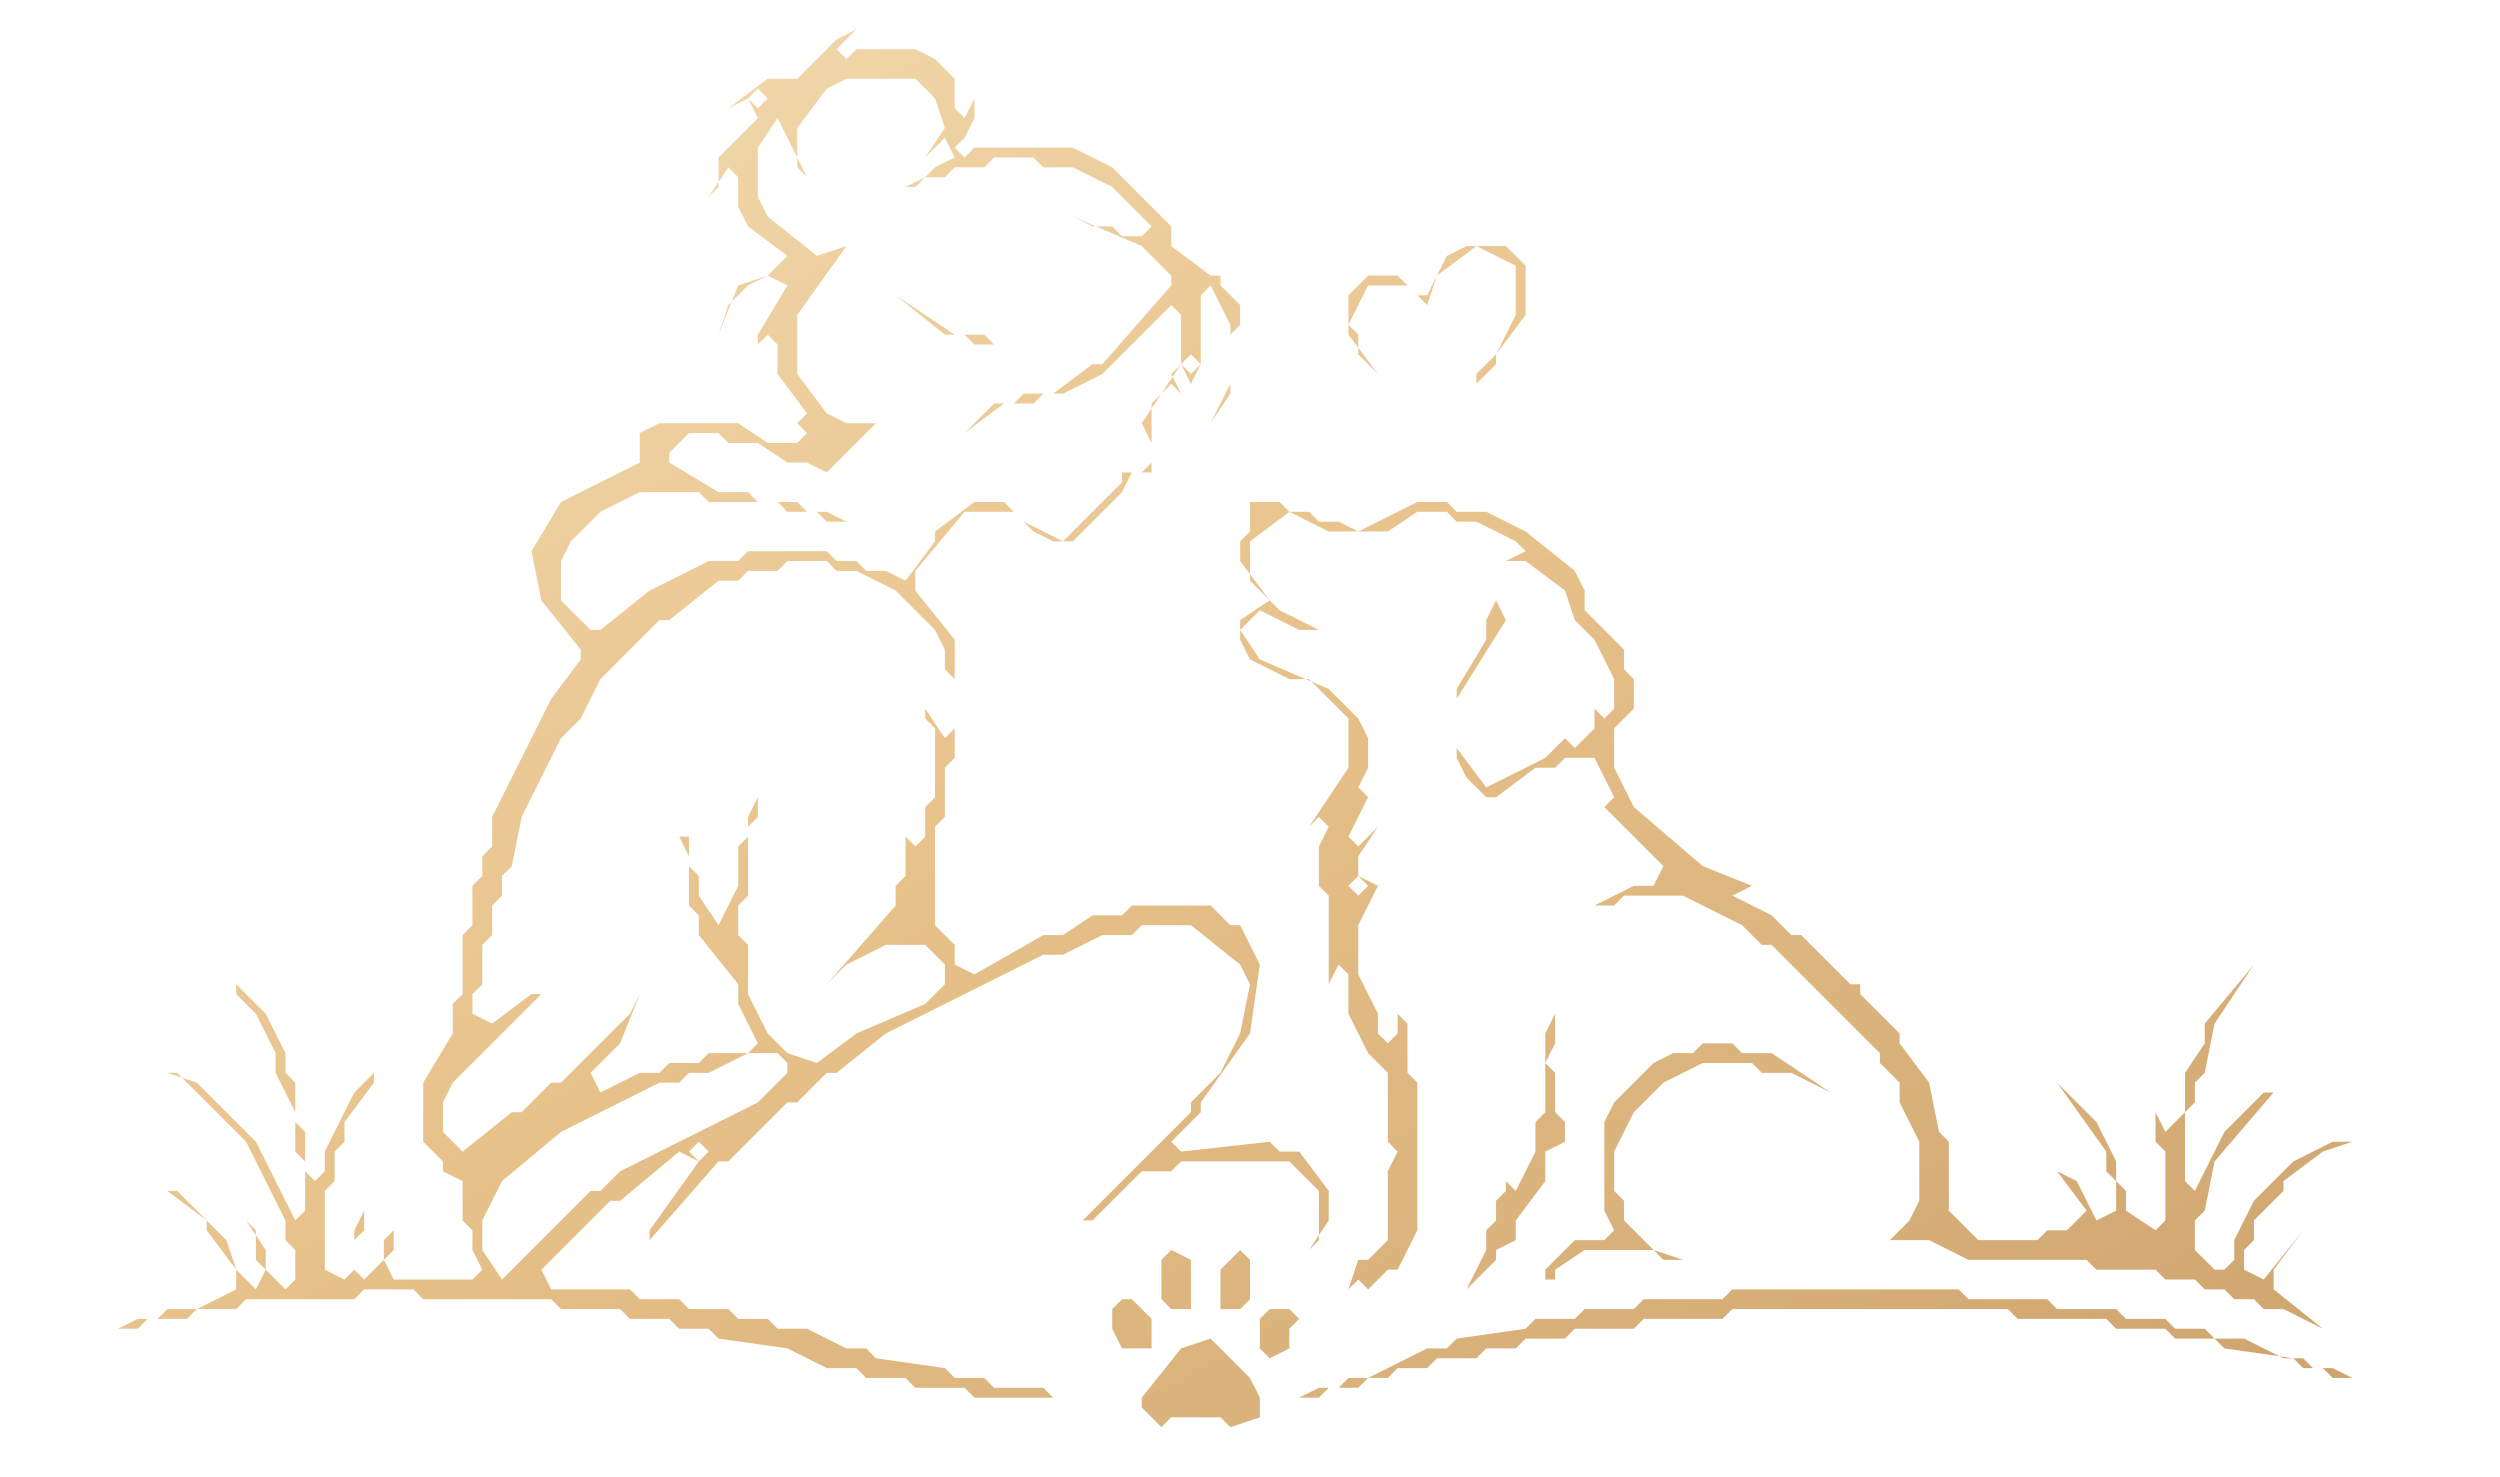
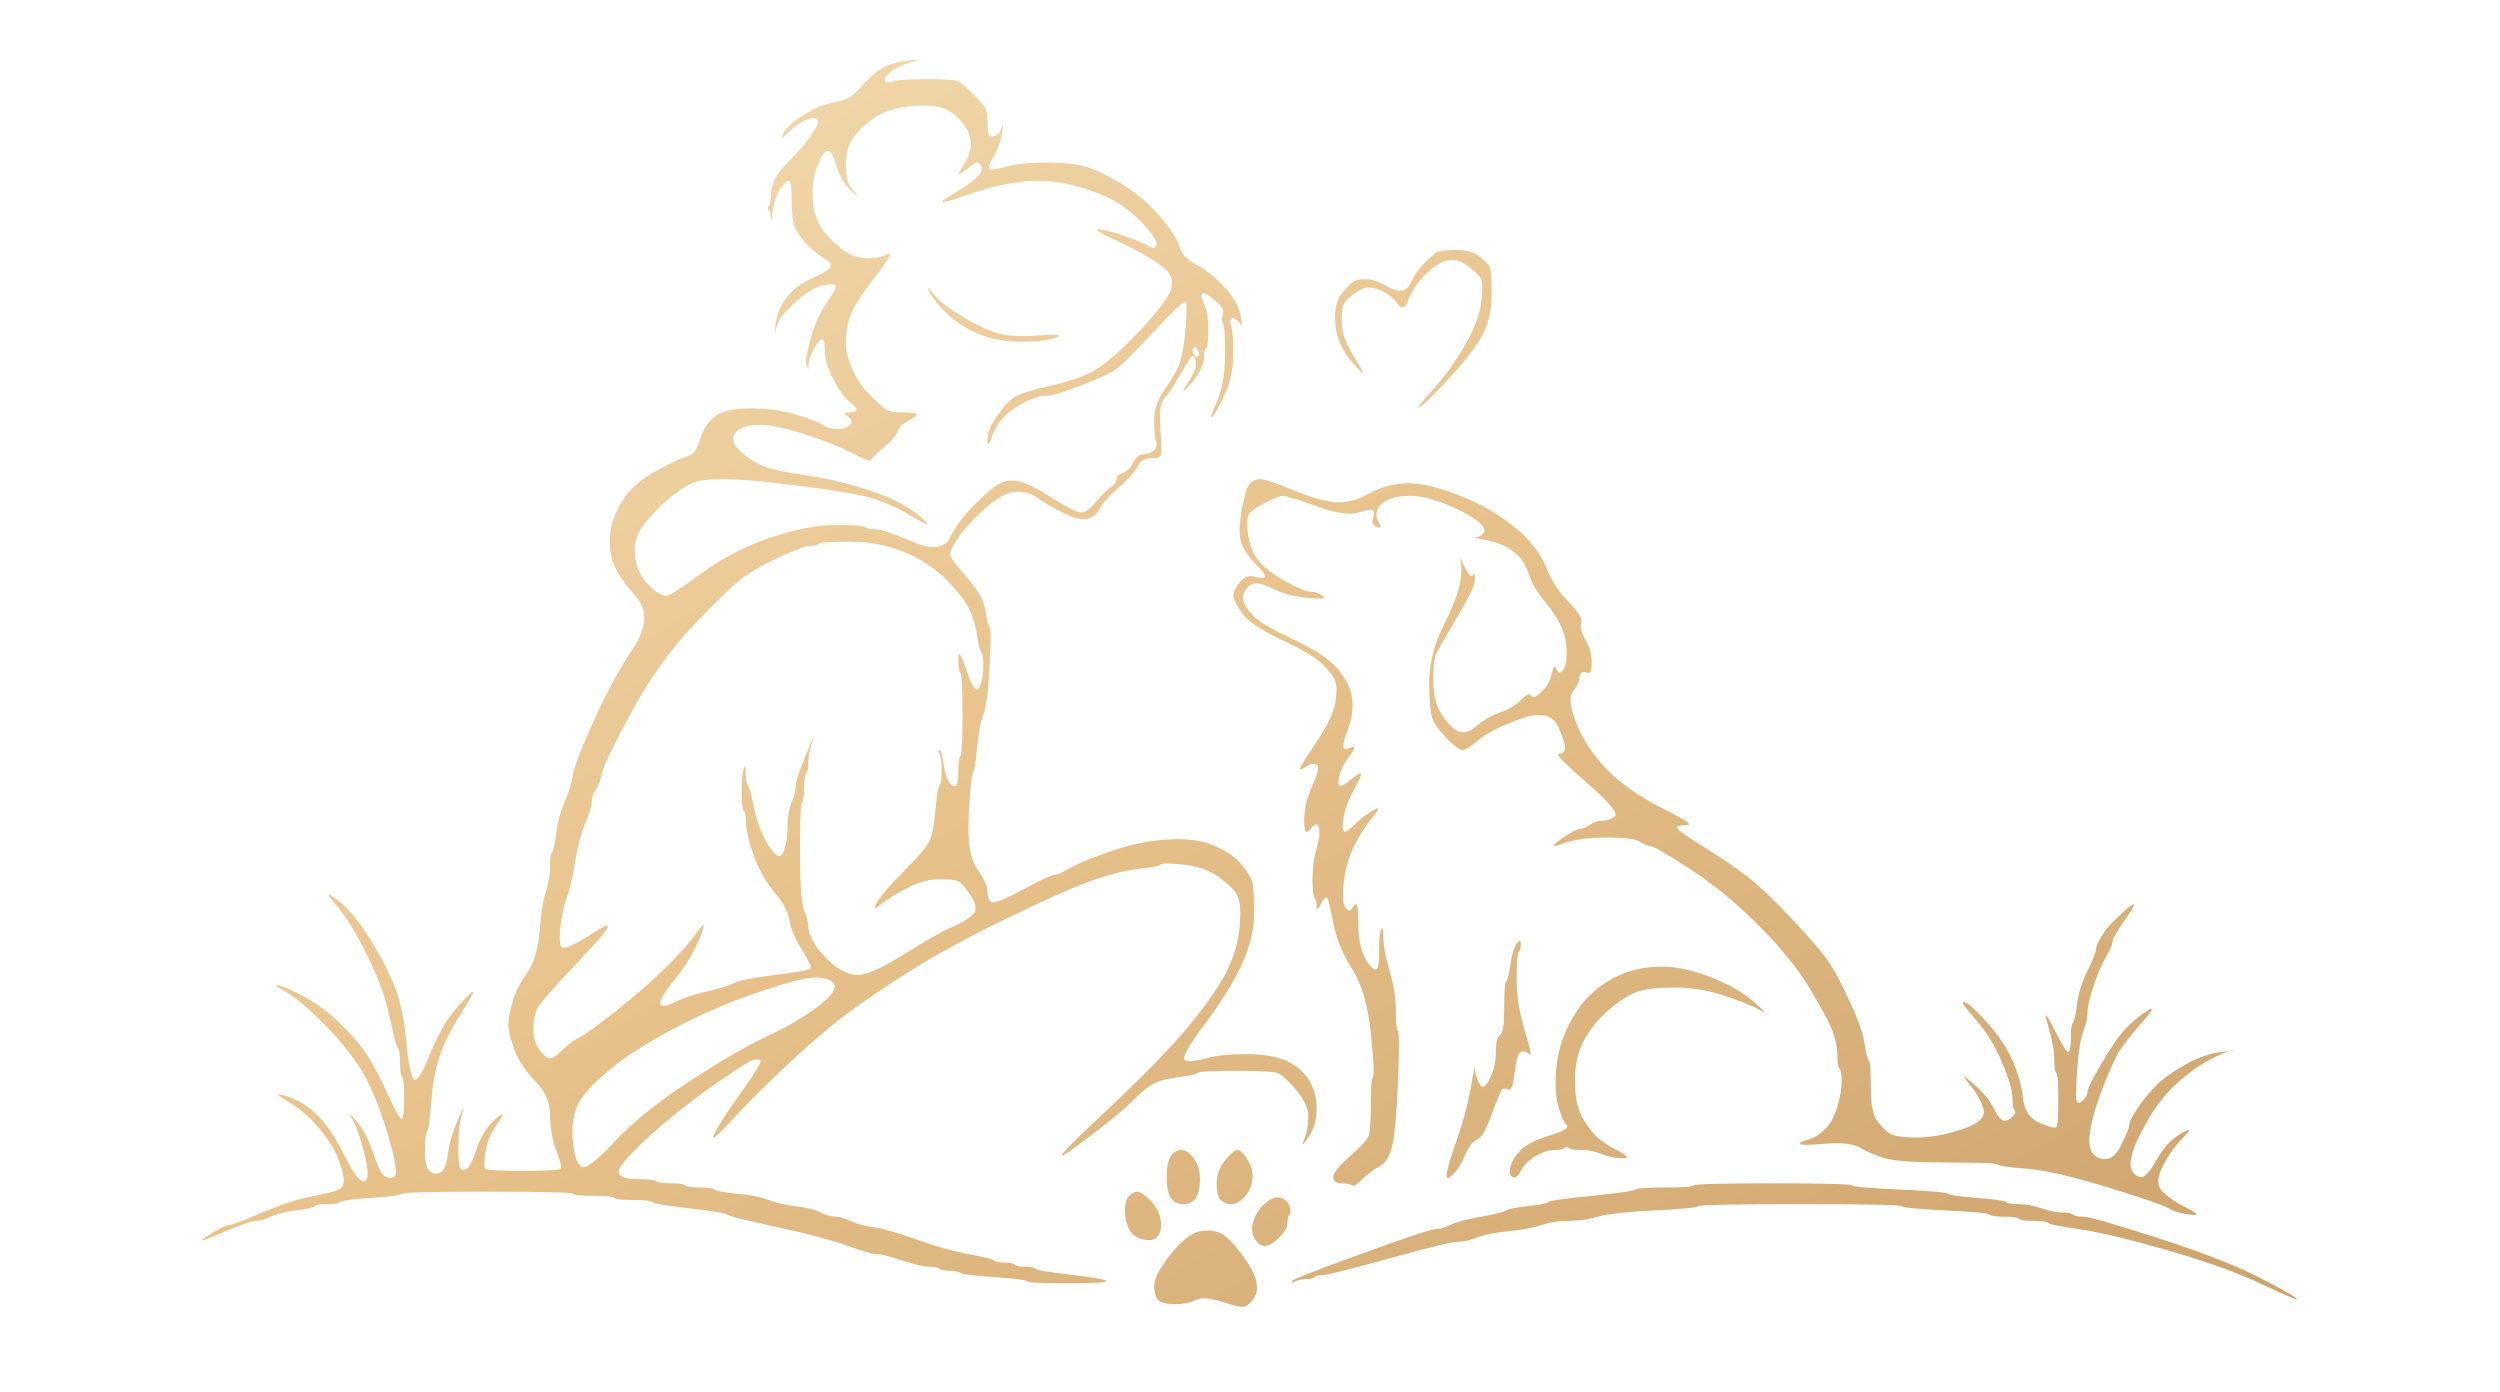
- <svg xmlns="http://www.w3.org/2000/svg" viewBox="0 0 254 150">
+ <svg xmlns="http://www.w3.org/2000/svg" viewBox="0 24 600 334">
  <defs>
-     <linearGradient id="g" x1="0" y1="0" x2="1" y2="1">
+     <linearGradient id="journey-gold" x1="0" y1="0" x2="1" y2="1">
      <stop stop-color="#f4dfb7" />
      <stop offset=".48" stop-color="#e8c28b" />
      <stop offset="1" stop-color="#cda36c" />
    </linearGradient>
  </defs>
-   <path fill="url(#g)" fill-rule="evenodd" d="M116 142L116 143 118 145 119 144 124 144 125 145 128 144 128 142 127 140 123 136 120 137ZM131 133L129 133 128 134 128 137 129 138 131 137 131 135 132 134ZM114 132L113 133 113 135 114 137 117 137 117 134 115 132ZM132 142L134 142 135 141 138 141 139 140 141 140 142 139 145 139 146 138 150 138 151 137 154 137 155 136 159 136 160 135 166 135 167 134 175 134 176 133 204 133 205 134 214 134 215 135 220 135 221 136 225 136 226 137 233 138 234 139 236 139 237 140 239 140 243 142 237 139 235 139 234 138 232 138 228 136 225 136 224 135 221 135 220 134 216 134 215 133 209 133 208 132 200 132 199 131 176 131 175 132 167 132 166 133 161 133 160 134 156 134 155 135 148 136 147 137 145 137 139 140 137 140 136 141 134 141ZM126 127L124 129 124 133 126 133 127 132 127 128ZM119 127L118 128 118 132 119 133 121 133 121 128ZM70 117L71 116 72 117 71 118ZM80 108L80 109 77 112 63 119 61 121 60 121 51 130 49 127 49 124 51 120 57 115 67 110 69 110 70 109 72 109 76 107 79 107ZM186 111L180 107 177 107 176 106 173 106 172 107 170 107 168 108 164 112 163 114 163 123 164 125 163 126 160 126 157 129 157 130 158 130 158 129 161 127 168 127 169 128 171 128 168 127 165 124 165 122 164 121 164 117 166 113 169 110 173 108 178 108 179 109 182 109ZM158 103L157 105 157 113 156 114 156 117 154 121 153 120 153 118 153 121 152 122 152 124 151 125 151 127 149 131 152 128 152 127 154 126 154 124 157 120 157 117 159 116 159 114 158 113 158 109 157 108 158 106ZM137 90L138 89 139 90 138 91ZM91 60L95 64 96 66 96 68 97 69 97 74 96 75 94 72 94 70 94 73 95 74 95 81 94 82 94 85 93 86 92 85 92 82 92 89 91 90 91 92 84 100 86 98 90 96 94 96 96 98 96 100 94 102 87 105 83 108 80 107 78 105 76 101 76 96 75 95 75 92 76 91 76 84 77 83 77 81 76 83 76 85 75 86 75 90 73 94 71 91 71 89 70 88 70 85 69 85 70 87 70 92 71 93 71 95 75 100 75 102 77 106 76 107 72 107 71 108 68 108 67 109 65 109 61 111 60 109 63 106 65 101 64 103 57 110 56 110 53 113 52 113 47 117 45 115 45 112 46 110 55 101 54 101 50 104 48 103 48 101 49 100 49 96 50 95 50 92 51 91 51 89 52 88 53 83 57 75 59 73 61 69 67 63 68 63 73 59 75 59 76 58 79 58 80 57 84 57 85 58 87 58ZM127 51L127 54 126 55 126 57 129 61 126 63 126 65 127 67 131 69 133 69 137 73 137 78 133 84 134 83 135 84 134 86 134 90 135 91 135 100 136 98 137 99 137 103 139 107 141 109 141 116 142 117 141 119 141 126 139 128 138 128 137 131 138 130 139 131 141 129 142 129 144 125 144 110 143 109 143 104 142 103 142 105 141 106 140 105 140 103 138 99 138 94 140 90 142 88 140 90 138 89 138 87 140 84 138 86 137 85 139 81 138 80 139 78 139 75 138 73 135 70 128 67 126 64 128 62 132 64 136 64 134 64 130 62 127 59 127 55 131 52 135 54 141 54 142 56 141 54 144 52 147 52 148 53 150 53 154 55 155 56 153 57 155 57 159 60 160 63 162 65 164 69 164 72 163 73 162 72 162 74 160 76 159 75 157 77 151 80 148 76 148 71 153 63 152 61 151 63 151 65 148 70 148 77 149 79 151 81 152 81 156 78 158 78 159 77 162 77 164 81 163 82 169 88 168 90 166 90 162 92 164 92 165 91 171 91 177 94 179 96 180 96 191 107 191 108 193 110 193 112 195 116 195 122 194 124 192 126 191 126 196 126 200 128 212 128 213 129 219 129 220 130 223 130 224 131 226 131 227 132 229 132 230 133 232 133 236 135 231 131 231 129 234 125 230 130 228 129 228 127 229 126 229 124 232 121 232 120 236 117 239 116 237 116 233 118 229 122 227 126 227 128 226 129 225 129 223 127 223 124 224 123 225 118 231 111 230 111 226 115 223 121 222 120 222 113 223 112 223 110 224 109 225 104 229 98 224 104 224 106 222 109 222 113 220 115 218 111 219 113 219 116 220 117 220 124 219 125 216 123 216 121 215 120 215 118 213 114 209 110 214 117 214 119 215 120 215 123 213 124 211 120 209 119 212 123 210 125 208 125 207 126 201 126 198 123 198 116 197 115 196 110 193 106 193 105 189 101 189 100 188 100 183 95 182 95 180 93 176 91 178 90 173 88 166 82 164 78 164 74 166 72 166 69 165 68 165 66 161 62 161 60 160 58 155 54 151 52 148 52 147 51 144 51 138 54 136 53 134 53 133 52 131 52 130 51ZM118 40L119 39 120 40 119 41ZM119 38L120 37 121 39 120 40ZM120 37L121 36 122 37 121 38ZM91 30L96 34 98 34 99 35 103 35 101 35 100 34 97 34ZM153 25L149 25 147 26 145 30 144 30 142 28 139 28 137 30 137 34 140 38 138 36 138 34 137 33 139 29 143 29 145 31 146 28 150 25 154 27 154 32 152 36 150 38 150 39 146 43 152 37 152 36 155 32 155 27ZM97 15L98 14 99 15 98 16ZM96 14L97 16 95 17 94 16ZM76 10L77 9 78 10 77 11ZM117 23L116 24 114 24 113 23 111 23 109 22 116 25 119 28 119 29 112 37 111 37 107 40 104 40 103 41 101 41 98 44 98 45 98 44 102 41 105 41 106 40 108 40 112 38 119 31 120 32 120 37 116 43 117 45 117 47 116 48 114 48 114 49 108 55 104 53 102 51 99 51 95 54 95 55 92 59 90 58 88 58 87 57 85 57 84 56 76 56 75 57 72 57 66 60 61 64 60 64 57 61 57 57 58 55 61 52 65 50 71 50 72 51 79 51 80 52 83 52 84 53 86 53 90 55 84 52 82 52 81 51 77 51 76 50 73 50 68 47 68 46 70 44 73 44 74 45 77 45 80 47 82 47 84 48 89 43 86 43 84 42 81 38 81 32 86 25 83 26 78 22 77 20 77 15 79 12 82 18 81 17 81 13 84 9 86 8 93 8 95 10 96 13 94 16 95 17 93 19 92 19 94 18 96 18 97 17 100 17 101 16 105 16 106 17 109 17 113 19ZM85 5L86 4 87 5 86 6ZM113 17L109 15 99 15 98 14 99 12 99 10 98 12 97 11 97 8 95 6 93 5 87 5 86 4 87 3 90 3 87 3 85 4 81 8 78 8 74 11 76 10 77 12 73 16 73 19 72 20 74 17 75 18 75 21 76 23 80 26 78 28 75 29 73 34 74 31 76 29 78 28 80 29 77 34 77 38 77 35 78 34 79 35 79 38 82 42 81 43 82 44 81 45 78 45 75 43 67 43 65 44 65 47 57 51 54 56 55 61 59 66 59 67 56 71 50 83 50 86 49 87 49 89 48 90 48 94 47 95 47 101 46 102 46 105 43 110 43 116 45 118 45 119 47 120 47 124 48 125 48 127 49 129 48 130 40 130 39 128 40 127 40 125 42 123 39 126 39 128 37 130 36 129 36 126 37 125 37 123 36 125 36 129 35 130 33 129 33 121 34 120 34 117 35 116 35 114 38 110 38 109 36 111 33 117 33 119 32 120 31 119 31 115 30 114 30 110 29 109 29 107 27 103 21 97 24 100 24 101 26 103 28 107 28 109 30 113 30 117 31 118 31 123 30 124 26 116 20 110 17 109 18 109 25 116 29 124 29 126 30 127 30 130 29 131 27 129 27 127 25 124 26 125 26 128 27 129 26 131 24 129 23 126 18 121 17 121 21 124 21 125 24 129 24 131 20 133 17 133 16 134 14 134 8 137 12 135 14 135 15 134 19 134 20 133 24 133 25 132 36 132 37 131 42 131 43 132 56 132 57 133 63 133 64 134 68 134 69 135 72 135 73 136 80 137 84 139 87 139 88 140 92 140 93 141 98 141 99 142 111 142 107 142 106 141 101 141 100 140 97 140 96 139 89 138 88 137 86 137 82 135 79 135 78 134 75 134 74 133 70 133 69 132 65 132 64 131 56 131 55 129 62 122 63 122 69 117 71 118 66 125 66 126 73 118 74 118 80 112 81 112 84 109 85 109 90 105 106 97 108 97 112 95 115 95 116 94 121 94 126 98 127 100 126 105 124 109 121 112 121 113 107 127 106 127 103 130 106 127 107 127 110 124 111 124 116 119 119 119 120 118 131 118 134 121 134 126 133 127 135 124 135 121 132 117 130 117 129 116 120 117 119 116 122 113 122 112 127 105 128 98 126 94 125 94 123 92 115 92 114 93 111 93 108 95 106 95 99 99 97 98 97 96 95 94 95 84 96 83 96 78 97 77 97 65 93 60 93 58 98 52 103 52 105 54 107 55 109 55 114 50 115 48 117 48 117 41 118 40 119 41 121 39 122 37 122 30 123 29 125 33 125 39 123 43 125 40 125 34 126 33 126 31 124 29 124 28 123 28 119 25 119 23Z" />
+   <path fill="url(#journey-gold)" fill-rule="evenodd" d="M281 325Q277 330 277 332.5Q277 335 278 336Q279 337 282 337Q285 337 287 336Q289 335 293.5 336.5Q298 338 299 337.5Q300 337 301 335.5Q302 334 301.5 331.5Q301 329 298 325Q295 321 293 320Q291 319 288 319.5Q285 320 281 325ZM309.5 313.5Q309 312 307.5 311.5Q306 311 304 312.5Q302 314 301 316.5Q300 319 301 321Q302 323 303.5 323Q305 323 307 321Q309 319 309 317.5Q309 316 309.5 315.5Q310 315 309.5 313.5ZM273 310Q272 310 271 311Q270 312 270 314.5Q270 317 271 319Q272 321 274.5 321.5Q277 322 278 320.5Q279 319 278.5 316.5Q278 314 276 312Q274 310 273 310ZM326.5 325Q310 331 310 331.5Q310 332 311 331.5Q312 331 313.5 331Q315 331 315.5 330.5Q316 330 317.5 330Q319 330 333.5 326Q348 322 350 322Q352 322 354.5 321Q357 320 362 319.5Q367 319 370 318Q373 317 376.5 317Q380 317 383.5 316Q387 315 397 314.5Q407 314 407.5 313.5Q408 313 432 313Q456 313 456.5 313.5Q457 314 467 314.5Q477 315 477.5 315.5Q478 316 481 316Q484 316 484.5 316.5Q485 317 488 317Q491 317 491.5 317.5Q492 318 499 319Q506 320 520 324Q534 328 543.5 332.5Q553 337 551 335.5Q549 334 541 330Q533 326 517.5 321Q502 316 500 316Q498 316 497.5 315.5Q497 315 495 315Q493 315 490 314Q487 313 484.5 313Q482 313 481.5 312.5Q481 312 474.5 311.5Q468 311 467.5 310.5Q467 310 456 309.5Q445 309 444.5 308.5Q444 308 425.5 308Q407 308 406.5 308.5Q406 309 399.5 309Q393 309 392.5 309.5Q392 310 382 311Q372 312 371.5 312.5Q371 313 366.5 313.5Q362 314 361.5 314.5Q361 315 355.5 316Q350 317 348 318Q346 319 344.5 319Q343 319 326.5 325ZM299.5 302.5Q298 300 297 300Q296 300 294 302.5Q292 305 292 308Q292 311 293 312Q294 313 295.5 313Q297 313 298.5 311.5Q300 310 300.5 307.5Q301 305 299.5 302.5ZM283.5 300Q282 300 281 301.5Q280 303 280 306.5Q280 310 281 311.5Q282 313 284 313Q286 313 287 311.5Q288 310 288 307Q288 304 286.5 302Q285 300 283.5 300ZM422.5 266.5Q425 268 421 264.5Q417 261 410.5 258.5Q404 256 399 256Q394 256 390 257.5Q386 259 382.5 262Q379 265 376.5 270Q374 275 373.5 280.5Q373 286 374 289.5Q375 293 376 294Q377 295 372 296.5Q367 298 365 300Q363 302 362.5 304Q362 306 363 306.5Q364 307 365 305Q366 303 368.5 301.5Q371 300 373 300Q375 300 375.5 299.5Q376 299 376.5 299.5Q377 300 379.5 300Q382 300 384.5 301Q387 302 389.5 302Q392 302 388 300Q384 298 382 295.5Q380 293 379 290.5Q378 288 378 283Q378 278 380 274Q382 270 386 266.5Q390 263 393 262Q396 261 402 261Q408 261 414 263Q420 265 422.5 266.5ZM365 250.5Q365 249 364 250.5Q363 252 362.5 255.5Q362 259 361.5 259.5Q361 260 361 266Q361 272 360 272.5Q359 273 359 276.5Q359 280 357.5 283Q356 286 355 284Q354 282 354 280.5Q354 279 353 285Q352 291 349 299.5Q346 308 348 306.5Q350 305 351.5 301.5Q353 298 354.5 297.5Q356 297 358 291.5Q360 286 360.5 285.5Q361 285 362 285.5Q363 286 363.5 281.5Q364 277 365 276.5Q366 276 367 277Q368 278 366 271.5Q364 265 364 259Q364 253 364.5 252.5Q365 252 365 250.5ZM300 140Q299 141 298 146.5Q297 152 298 154.5Q299 157 301.5 159.5Q304 162 303.5 162.5Q303 163 301.5 162.5Q300 162 299 162.5Q298 163 297 164.5Q296 166 296 167Q296 168 298 171Q300 174 307.5 177.5Q315 181 317.5 183.5Q320 186 320.5 187.5Q321 189 320.5 192.5Q320 196 316 202Q312 208 312 208.5Q312 209 313.5 208Q315 207 316 207.5Q317 208 315 212.5Q313 217 313 221Q313 225 314.5 223Q316 221 316.5 222.5Q317 224 316 227.5Q315 231 315 235Q315 239 315.5 239.5Q316 240 316 241.5Q316 243 317 241Q318 239 318.5 239.5Q319 240 320 245.5Q321 251 324.5 256.5Q328 262 329 272Q330 282 329.5 282.5Q329 283 329 289Q329 295 328.5 296.5Q328 298 324 301.5Q320 305 320 306.5Q320 308 322 308Q324 308 324.5 308.5Q325 309 327 307Q329 305 331 304Q333 303 334 299.5Q335 296 335.5 284Q336 272 335.5 271.5Q335 271 335 266.5Q335 262 333.5 257Q332 252 332 249Q332 246 331.5 247Q331 248 331 252Q331 256 330.5 256.5Q330 257 329 256Q328 255 327 252.5Q326 250 326 245.5Q326 241 325.5 241Q325 241 324.5 242Q324 243 323 242Q322 241 322.5 236Q323 231 325 227Q327 223 329.5 220Q332 217 329.5 218.5Q327 220 325 222Q323 224 322.5 223.5Q322 223 322.5 220Q323 217 325.5 212.5Q328 208 325 210.5Q322 213 321.5 212.5Q321 212 321.5 210Q322 208 323.5 206Q325 204 325 203.5Q325 203 324 203.5Q323 204 322.5 203.5Q322 203 323.5 199Q325 195 324.5 191.5Q324 188 321 184.5Q318 181 310.5 177.5Q303 174 301 172Q299 170 298.5 168.5Q298 167 299 165.5Q300 164 301.5 164Q303 164 306 165.5Q309 167 314 167.5Q319 168 317.5 167Q316 166 314.5 166Q313 166 308.5 163.5Q304 161 302 158.5Q300 156 299.5 152Q299 148 300 147Q301 146 304 144.5Q307 143 308 143Q309 143 316 145.5Q323 148 326 147Q329 146 329.5 146.5Q330 147 329.5 148.5Q329 150 330.5 150.5Q332 151 331 149.5Q330 148 330.5 146.5Q331 145 333 144Q335 143 338.5 143Q342 143 347 145Q352 147 354.5 149Q357 151 356 152Q355 153 354 153Q353 153 356 153.5Q359 154 361 155Q363 156 364.5 157.5Q366 159 367 162Q368 165 370.5 168Q373 171 374.5 174Q376 177 376 180.5Q376 184 375 185Q374 186 373.5 184.5Q373 183 372.5 185.5Q372 188 370 190Q368 192 367.5 191Q367 190 365 192Q363 194 360 195Q357 196 354 198.5Q351 201 348.5 198.5Q346 196 345 193.5Q344 191 344 187Q344 183 344.5 181.5Q345 180 349.5 172.5Q354 165 354 163Q354 161 353.5 162Q353 163 351.5 160Q350 157 350.5 158.5Q351 160 350.5 163.5Q350 167 346.5 174Q343 181 343 188Q343 195 344 197Q345 199 347.5 201.5Q350 204 351 204Q352 204 355 201.5Q358 199 365 196.5Q372 194 374 198.5Q376 203 375.5 204Q375 205 374 205Q373 205 381 212Q389 219 387.5 220Q386 221 384.5 221Q383 221 381.5 222Q380 223 379 223Q378 223 374.5 225.5Q371 228 375 226.5Q379 225 385.5 225Q392 225 393.5 226Q395 227 396 227Q397 227 405.5 232.5Q414 238 422 246Q430 254 434.5 261.5Q439 269 440 272Q441 275 441 277.5Q441 280 441.5 280.5Q442 281 442 283.5Q442 286 441 289.5Q440 293 438 295Q436 297 434 297.5Q432 298 432 298.5Q432 299 438 298.5Q444 298 446.5 299.5Q449 301 452.5 302Q456 303 467.5 303Q479 303 479.5 303.5Q480 304 486.5 304.5Q493 305 506 309Q519 313 520.5 314Q522 315 525.5 315.5Q529 316 525 314Q521 312 519 310Q517 308 519 304Q521 300 524 297Q527 294 523.5 296Q520 298 517.5 302.5Q515 307 513.5 306.5Q512 306 511.5 304.5Q511 303 512 300Q513 297 516 292Q519 287 523 283.5Q527 280 531 278Q535 276 536 276Q537 276 533 276.5Q529 277 524.5 279.5Q520 282 517.5 284.5Q515 287 513 290Q511 293 511 294Q511 295 509 299Q507 303 504 302Q501 301 501.5 296.5Q502 292 504.5 285.5Q507 279 508.5 276.5Q510 274 514 269.5Q518 265 515.5 266.5Q513 268 510.5 270.5Q508 273 504.5 279Q501 285 501 286Q501 287 500 288Q499 289 498.5 288.5Q498 288 498.5 281Q499 274 500 271.5Q501 269 501 267Q501 265 502.5 260.5Q504 256 505.5 253.5Q507 251 507 250Q507 249 510.5 244Q514 239 510 242.5Q506 246 504.5 248.5Q503 251 503 252Q503 253 501 257Q499 261 498.5 265Q498 269 497.5 269.5Q497 270 497 273Q497 276 496.5 276.5Q496 277 493 271Q490 265 491.5 270Q493 275 493 278Q493 281 493.5 281.5Q494 282 494 288Q494 294 493.5 294.5Q493 295 489.5 293.5Q486 292 485.5 287.5Q485 283 483 278.5Q481 274 477 269.5Q473 265 471.5 264.5Q470 264 474 268.5Q478 273 480.5 279Q483 285 483 287.5Q483 290 483.5 290.5Q484 291 483 292Q482 293 481 293Q480 293 478.5 290Q477 287 473.5 284Q470 281 472.5 284Q475 287 476 290Q477 293 471 295Q465 297 460 297Q455 297 453.5 296Q452 295 450.5 293Q449 291 449 285Q449 279 448.5 278.5Q448 278 447.5 274.5Q447 271 444 264.5Q441 258 439 255Q437 252 430.5 245Q424 238 419.5 234.5Q415 231 408.5 227Q402 223 402.5 222.5Q403 222 405 222Q407 222 399 218Q391 214 386 209Q381 204 378.5 198Q376 192 377.5 190Q379 188 379 187Q379 186 379.5 185.5Q380 185 381 185.5Q382 186 382 183Q382 180 380.5 177.5Q379 175 379.5 173.5Q380 172 376.5 168.5Q373 165 371 160Q369 155 363.5 150.5Q358 146 350.5 143Q343 140 338 140Q333 140 328.5 142.5Q324 145 320 144.5Q316 144 310 141.5Q304 139 302.5 139Q301 139 300 140ZM355 85.5Q353 84 349.5 84Q346 84 345 84.5Q344 85 342 87Q340 89 338.5 92Q337 95 333.5 93Q330 91 328 91Q326 91 325 91.5Q324 92 322 94.5Q320 97 320.5 102Q321 107 325 111.5Q329 116 325.5 110.5Q322 105 322 101.5Q322 98 322.5 97Q323 96 325 94.5Q327 93 328.5 93Q330 93 332 94Q334 95 335.5 97Q337 99 338 96Q339 93 342 90Q345 87 347.5 86.5Q350 86 352.5 88Q355 90 355.5 91Q356 92 355.5 96.5Q355 101 351.5 107Q348 113 343.5 118Q339 123 341 121.5Q343 120 348.5 114Q354 108 356 104Q358 100 358 94.5Q358 89 357.5 88Q357 87 355 85.5ZM278 75.5Q274 71 269 68Q264 65 260.5 64Q257 63 251 63Q245 63 241.5 64Q238 65 237.5 64.5Q237 64 238.5 61.5Q240 59 240.5 56Q241 53 240.5 54.5Q240 56 239 56.5Q238 57 237.5 56.5Q237 56 237 53.5Q237 51 236.5 50Q236 49 233.5 46.5Q231 44 230 43.5Q229 43 222.5 43Q216 43 214.5 43.5Q213 44 212.5 43.5Q212 43 213.5 41.5Q215 40 218.5 39Q222 38 218 38.5Q214 39 211.5 40.5Q209 42 206.5 45Q204 48 200.5 48.5Q197 49 193 51.5Q189 54 188 56Q187 58 189 56Q191 54 193 53Q195 52 196 52.5Q197 53 195 56Q193 59 190 62Q187 65 186 67Q185 69 185 71Q185 73 184.5 73.5Q184 74 184.5 74.5Q185 75 185 76.5Q185 78 185.5 74.5Q186 71 187.5 69Q189 67 189.5 67.5Q190 68 190 72.5Q190 77 191 79Q192 81 194 83Q196 85 198.5 86.5Q201 88 196.5 90Q192 92 190 94Q188 96 187 98.5Q186 101 186 103.5Q186 106 186 104.5Q186 103 187 101Q188 99 191.5 96Q195 93 197.5 92.5Q200 92 200.5 92.5Q201 93 198.5 96.5Q196 100 194.5 105.5Q193 111 193.5 111.5Q194 112 194 113.5Q194 115 194 112.5Q194 110 195.5 107.5Q197 105 197.5 105.5Q198 106 198 108.5Q198 111 200 115Q202 119 204 120.5Q206 122 205.5 122.5Q205 123 203.5 123Q202 123 203.5 124Q205 125 204 126Q203 127 201 127Q199 127 197.5 126Q196 125 191 123.5Q186 122 180 122Q174 122 171.5 124Q169 126 168 129.5Q167 133 165 133.5Q163 134 157.5 137Q152 140 149.5 144Q147 148 146.5 151.5Q146 155 147 158.5Q148 162 152.5 167Q157 172 152 179.5Q147 187 142.5 197Q138 207 137.5 210Q137 213 135.5 216.5Q134 220 133.5 224Q133 228 132.5 228.5Q132 229 132 232Q132 235 131 238Q130 241 129.5 247.5Q129 254 126.5 257.5Q124 261 123 264.5Q122 268 122 270Q122 272 123.5 276Q125 280 128.5 283.5Q132 287 132 291.5Q132 296 133.5 300Q135 304 134.5 304.5Q134 305 125.5 305Q117 305 116.5 304.5Q116 304 116.5 300.5Q117 297 119.5 293.5Q122 290 119 292.5Q116 295 114.5 299.5Q113 304 112 304.5Q111 305 110.5 304.5Q110 304 110 299Q110 294 111 291Q112 288 110 292.5Q108 297 107.5 301Q107 305 105.5 305.5Q104 306 103 305Q102 304 102 300Q102 296 102.5 295.5Q103 295 103.5 288.5Q104 282 105.5 277.5Q107 273 110.5 267.5Q114 262 113.5 262Q113 262 109.5 266Q106 270 103 277.5Q100 285 99 282.5Q98 280 97.5 274Q97 268 95.5 263Q94 258 89.5 250.5Q85 243 81 240Q77 237 80.5 241Q84 245 88 253Q92 261 93.5 268Q95 275 95.5 275.5Q96 276 96 279Q96 282 96.5 282.5Q97 283 97 287.5Q97 292 96.5 292.5Q96 293 93 286.5Q90 280 88 277Q86 274 82 270Q78 266 73.5 263.5Q69 261 67 260.5Q65 260 68.5 262Q72 264 77.5 269.5Q83 275 86.5 280.5Q90 286 93 296Q96 306 94.5 306.5Q93 307 92 306Q91 305 89.5 300.5Q88 296 85.5 293Q83 290 84.5 292.5Q86 295 87.5 301Q89 307 87.5 307.5Q86 308 82.5 301Q79 294 75.5 291Q72 288 68.5 287Q65 286 68.5 288Q72 290 74.5 292.5Q77 295 79 298Q81 301 82 304.5Q83 308 82 309Q81 310 75.5 311Q70 312 63 315Q56 318 55 318Q54 318 50 320.5Q46 323 53 320Q60 317 61.5 317Q63 317 65 316Q67 315 71 314.5Q75 314 75.5 313.5Q76 313 78.5 313Q81 313 81.5 312.5Q82 312 89 311.5Q96 311 96.5 310.5Q97 310 117 310Q137 310 137.5 310.5Q138 311 142.5 311Q147 311 147.5 311.5Q148 312 152 312Q156 312 156.5 312.5Q157 313 165.5 314Q174 315 174.5 315.5Q175 316 186.5 318.5Q198 321 203.5 323Q209 325 210.5 325Q212 325 216.5 326.5Q221 328 223 328Q225 328 225.5 328.5Q226 329 228 329Q230 329 230.5 329.5Q231 330 238.5 330.5Q246 331 246.5 331.5Q247 332 256 332Q265 332 265.5 331.5Q266 331 257.5 330Q249 329 248.5 328.5Q248 328 246 328Q244 328 243.5 327.5Q243 327 241 327Q239 327 238.5 326.5Q238 326 232.5 325Q227 324 220 321.5Q213 319 209.5 318.5Q206 318 204 317Q202 316 200.5 316Q199 316 197 315Q195 314 191 313.5Q187 313 184.5 312Q182 311 177 310.5Q172 310 171.5 309.5Q171 309 168 309Q165 309 164.5 308.5Q164 308 161 308Q158 308 157.5 307.5Q157 307 153 307Q149 307 148.5 305.5Q148 304 155 297.5Q162 291 170.5 285Q179 279 180.5 278.5Q182 278 182.5 278.5Q183 279 178 286Q173 293 171.5 296Q170 299 175.5 293Q181 287 189 279.5Q197 272 203 267.5Q209 263 218.5 257Q228 251 242.5 244Q257 237 263 235Q269 233 273.5 232.5Q278 232 278.5 231.5Q279 231 284 231.5Q289 232 292.5 234.5Q296 237 297 239Q298 241 297.5 246.5Q297 252 294.5 257Q292 262 285.5 270Q279 278 264 292Q249 306 258.5 299Q268 292 271.5 288.5Q275 285 277 284Q279 283 283 282.5Q287 282 287.5 281.5Q288 281 296.5 281Q305 281 306.5 281.5Q308 282 311 285.5Q314 289 314 292Q314 295 313 297.5Q312 300 314 297Q316 294 316 290Q316 286 314 283Q312 280 308.5 278.5Q305 277 299 277Q293 277 289.5 278Q286 279 284.5 278.5Q283 278 289 270Q295 262 298 255.5Q301 249 301 243Q301 237 300.5 235.5Q300 234 298 231.5Q296 229 291.5 227Q287 225 280 225.5Q273 226 266 228.5Q259 231 256.5 232.5Q254 234 253 234Q252 234 245.5 237.5Q239 241 238 240.5Q237 240 237 238Q237 236 234.5 232.5Q232 229 232.5 219.5Q233 210 233.5 209.5Q234 209 234.5 203.5Q235 198 236 195.5Q237 193 237.5 184Q238 175 237.5 174.5Q237 174 236.5 170.5Q236 167 232 162.5Q228 158 228 157Q228 156 230 153Q232 150 236.5 146Q241 142 244 142Q247 142 249 143.5Q251 145 255 147Q259 149 261 148.5Q263 148 264 146Q265 144 268.5 141Q272 138 273 136Q274 134 276 134Q278 134 278.5 133.5Q279 133 278.5 127Q278 121 279.5 119.5Q281 118 283.5 113.5Q286 109 286.5 109.5Q287 110 287 111.5Q287 113 285 116Q283 119 285 117Q287 115 288 113Q289 111 289 109.5Q289 108 289.5 107.5Q290 107 290 103Q290 99 289 97Q288 95 288.5 94.5Q289 94 291.5 96Q294 98 293.5 99.5Q293 101 293.5 101.5Q294 102 294 109Q294 116 292 120.5Q290 125 291 124Q292 123 294 118.5Q296 114 296 109Q296 104 295.5 102.5Q295 101 295.5 100.5Q296 100 297 101Q298 102 298 102.5Q298 103 298 101.5Q298 100 297 97.5Q296 95 293 92Q290 89 287 87.5Q284 86 283 83Q282 80 278 75.5ZM199.5 259.5Q202 261 197 265Q192 269 184.5 272.5Q177 276 165.5 283.5Q154 291 147.5 298Q141 305 139.5 304Q138 303 137.5 298Q137 293 138.5 289.5Q140 286 146 281Q152 276 161.5 271Q171 266 179.5 263Q188 260 192.5 259Q197 258 199.5 259.5ZM217 156.5Q223 159 227 163Q231 167 232.5 170Q234 173 234.5 176.5Q235 180 235.5 180.5Q236 181 236 184Q236 187 235 189Q234 191 232 185Q230 179 230 182Q230 185 230.5 185.5Q231 186 231 195.5Q231 205 230.5 205.5Q230 206 230 209Q230 212 229.5 212.5Q229 213 228 212Q227 211 226.5 207.5Q226 204 225.5 204Q225 204 225.5 205Q226 206 226 209Q226 212 225.5 212.5Q225 213 224.5 218.5Q224 224 223 226Q222 228 217 233Q212 238 210.5 240.5Q209 243 211.5 241Q214 239 218 237Q222 235 225.5 235Q229 235 230 235.5Q231 236 233 239Q235 242 233.5 243.5Q232 245 228.5 246.5Q225 248 217 253Q209 258 206 258Q203 258 200 255.5Q197 253 195.5 250.5Q194 248 194 246.5Q194 245 193 242.5Q192 240 192 228.5Q192 217 192.5 216.5Q193 216 193 213Q193 210 193.5 209.5Q194 209 194 207Q194 205 195 202Q196 199 193.5 205Q191 211 191 212.5Q191 214 190 216.5Q189 219 189 222.5Q189 226 188 228.5Q187 231 184.5 227Q182 223 181 218Q180 213 179.5 212.5Q179 212 179 209.5Q179 207 178.5 208.5Q178 210 178 214Q178 218 178.5 218.5Q179 219 179 221Q179 223 180 226.5Q181 230 182.5 233Q184 236 186.5 239Q189 242 189.5 245Q190 248 192.5 252Q195 256 194.5 256.5Q194 257 186 258Q178 259 176 260Q174 261 169.5 262Q165 263 162 264.5Q159 266 158.5 265Q158 264 162 259Q166 254 168 249Q170 244 167.5 247.5Q165 251 160 256Q155 261 148 266.5Q141 272 139 273Q137 274 135 276Q133 278 132 278Q131 278 129.5 276Q128 274 128 271Q128 268 129 266Q130 264 140 253.5Q150 243 143 247.5Q136 252 135 251.5Q134 251 134.5 246.5Q135 242 136 239.5Q137 237 138 231Q139 225 140.5 221.5Q142 218 142 216.5Q142 215 143 213.5Q144 212 144.5 209.5Q145 207 151.5 195Q158 183 166.5 174Q175 165 178.5 162.5Q182 160 187.5 157.5Q193 155 194.5 155Q196 155 196.5 154.5Q197 154 204 154Q211 154 217 156.5ZM286.5 109Q286 108 286.5 107.5Q287 107 287.5 108Q288 109 287.5 109.5Q287 110 286.5 109ZM275.5 79Q278 82 277.5 83Q277 84 275.5 83Q274 82 269.5 80.5Q265 79 263.5 79Q262 79 268.5 82Q275 85 279 88Q283 91 280 95.5Q277 100 271.5 105.5Q266 111 262.5 113Q259 115 252.5 116.5Q246 118 244 119Q242 120 239.5 123.5Q237 127 237 129.5Q237 132 238 129Q239 126 241 124Q243 122 246 120.5Q249 119 251 119Q253 119 259.5 116.5Q266 114 268 112.5Q270 111 277 103.5Q284 96 284.5 96.5Q285 97 284.5 103Q284 109 283 111.5Q282 114 279.5 117.5Q277 121 277 125Q277 129 277.5 130Q278 131 277 132Q276 133 274.5 133Q273 133 272 135Q271 137 269.5 137.5Q268 138 268 139Q268 140 266.5 141Q265 142 263 144.5Q261 147 259.5 147Q258 147 252.5 143.5Q247 140 244.5 139.5Q242 139 240 140Q238 141 234 145Q230 149 228 153Q226 157 219 154Q212 151 210 151Q208 151 207.5 150.5Q207 150 200.5 150Q194 150 185 153Q176 156 168.5 161.5Q161 167 160 167Q159 167 157.5 166Q156 165 154.5 163Q153 161 152.5 158Q152 155 153 152.5Q154 150 158 146Q162 142 166 140Q170 138 187 140Q204 142 209 143.5Q214 145 219 148Q224 151 222 149Q220 147 216.5 145Q213 143 206.5 141Q200 139 193 138Q186 137 183.5 136Q181 135 178.5 133Q176 131 176 129.5Q176 128 177.5 127Q179 126 182.5 126Q186 126 192.5 128Q199 130 204 132.5Q209 135 209 134.5Q209 134 212 131.5Q215 129 215.5 127.5Q216 126 218 125Q220 124 220 123.5Q220 123 217 123Q214 123 213 122.5Q212 122 209 119Q206 116 204.5 112.5Q203 109 203 106Q203 103 204 100Q205 97 210 90.5Q215 84 213 85Q211 86 208.5 86Q206 86 204 85Q202 84 199.5 81.5Q197 79 196 76.5Q195 74 195 70Q195 66 197 62Q199 58 200.5 63Q202 68 204.5 70Q207 72 205.5 70.5Q204 69 203.5 67.5Q203 66 203 63Q203 60 204.5 57.5Q206 55 209.5 52.5Q213 50 218.5 49.5Q224 49 226.5 50Q229 51 231 53.5Q233 56 233 58.5Q233 61 231 64Q229 67 231.5 65Q234 63 234.5 63Q235 63 235.5 64Q236 65 234.5 66.5Q233 68 228 71Q223 74 231.5 71Q240 68 246.5 67.5Q253 67 259.5 69Q266 71 269.5 73.5Q273 76 275.5 79ZM224 94.5Q222 92 223 94Q224 96 227 99Q230 102 234.5 104Q239 106 245 106Q251 106 253.5 105Q256 104 249.5 104.5Q243 105 239.5 104Q236 103 231 100Q226 97 224 94.5Z" />
</svg>
